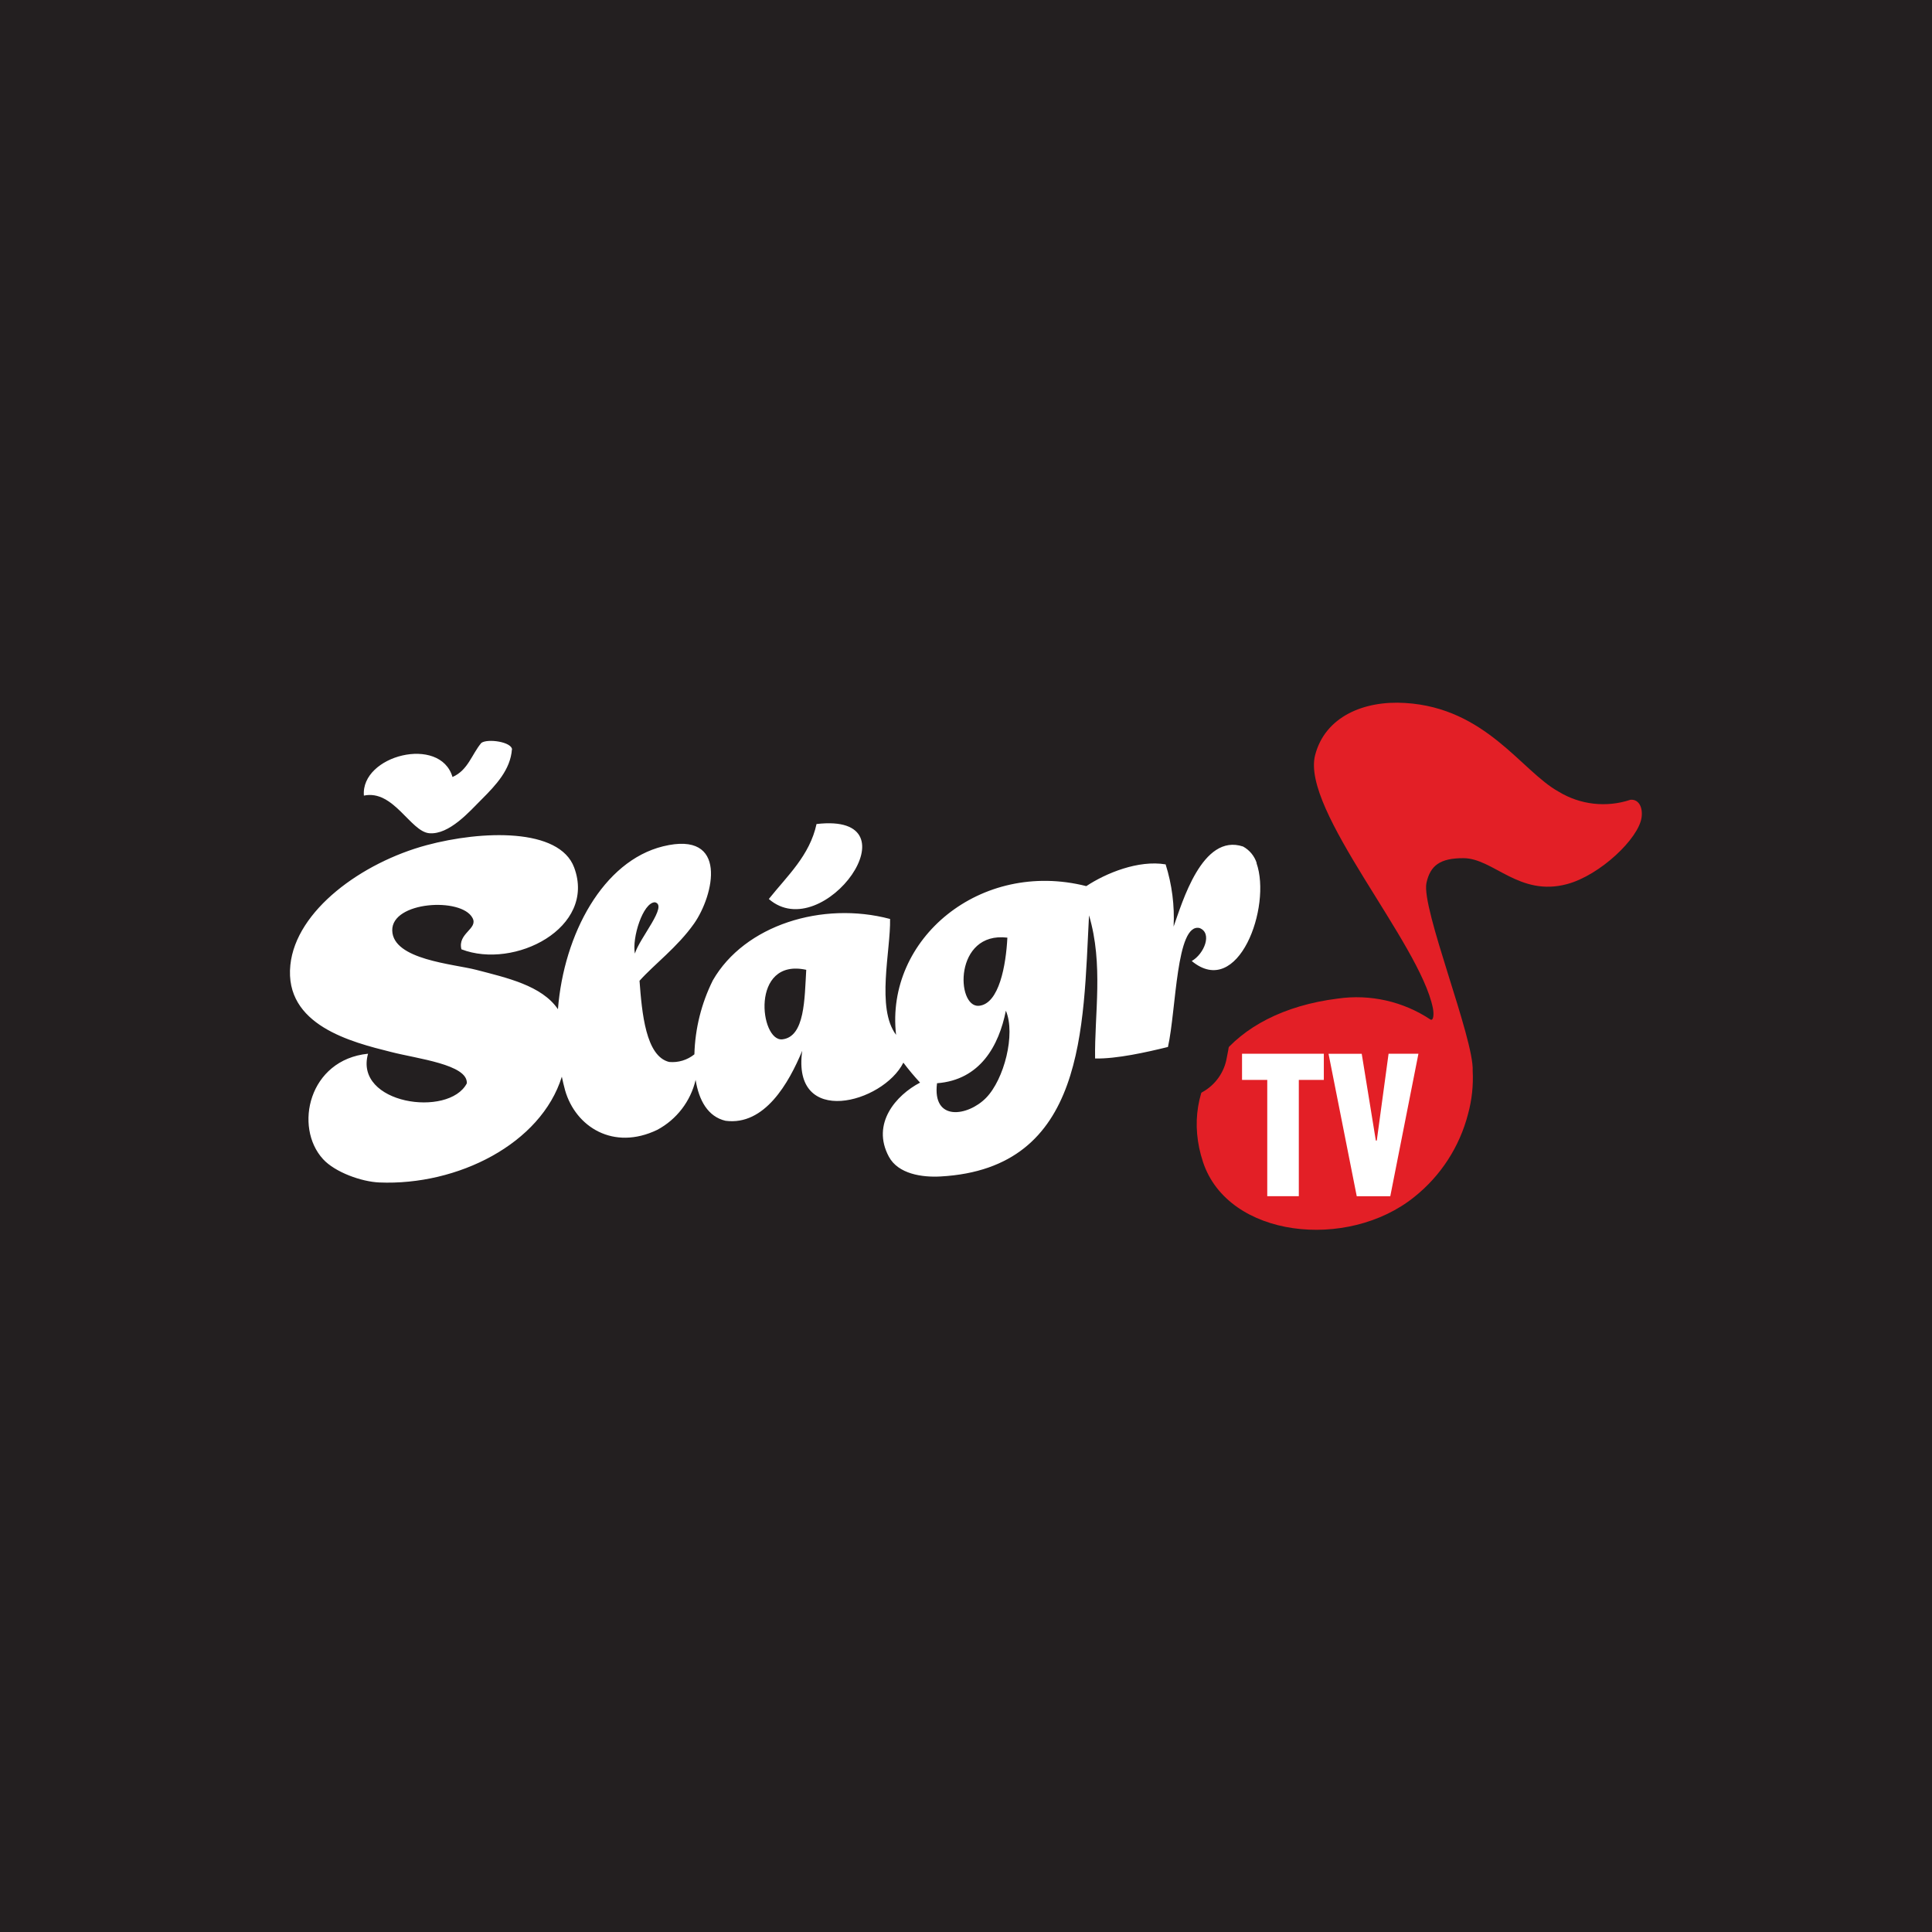
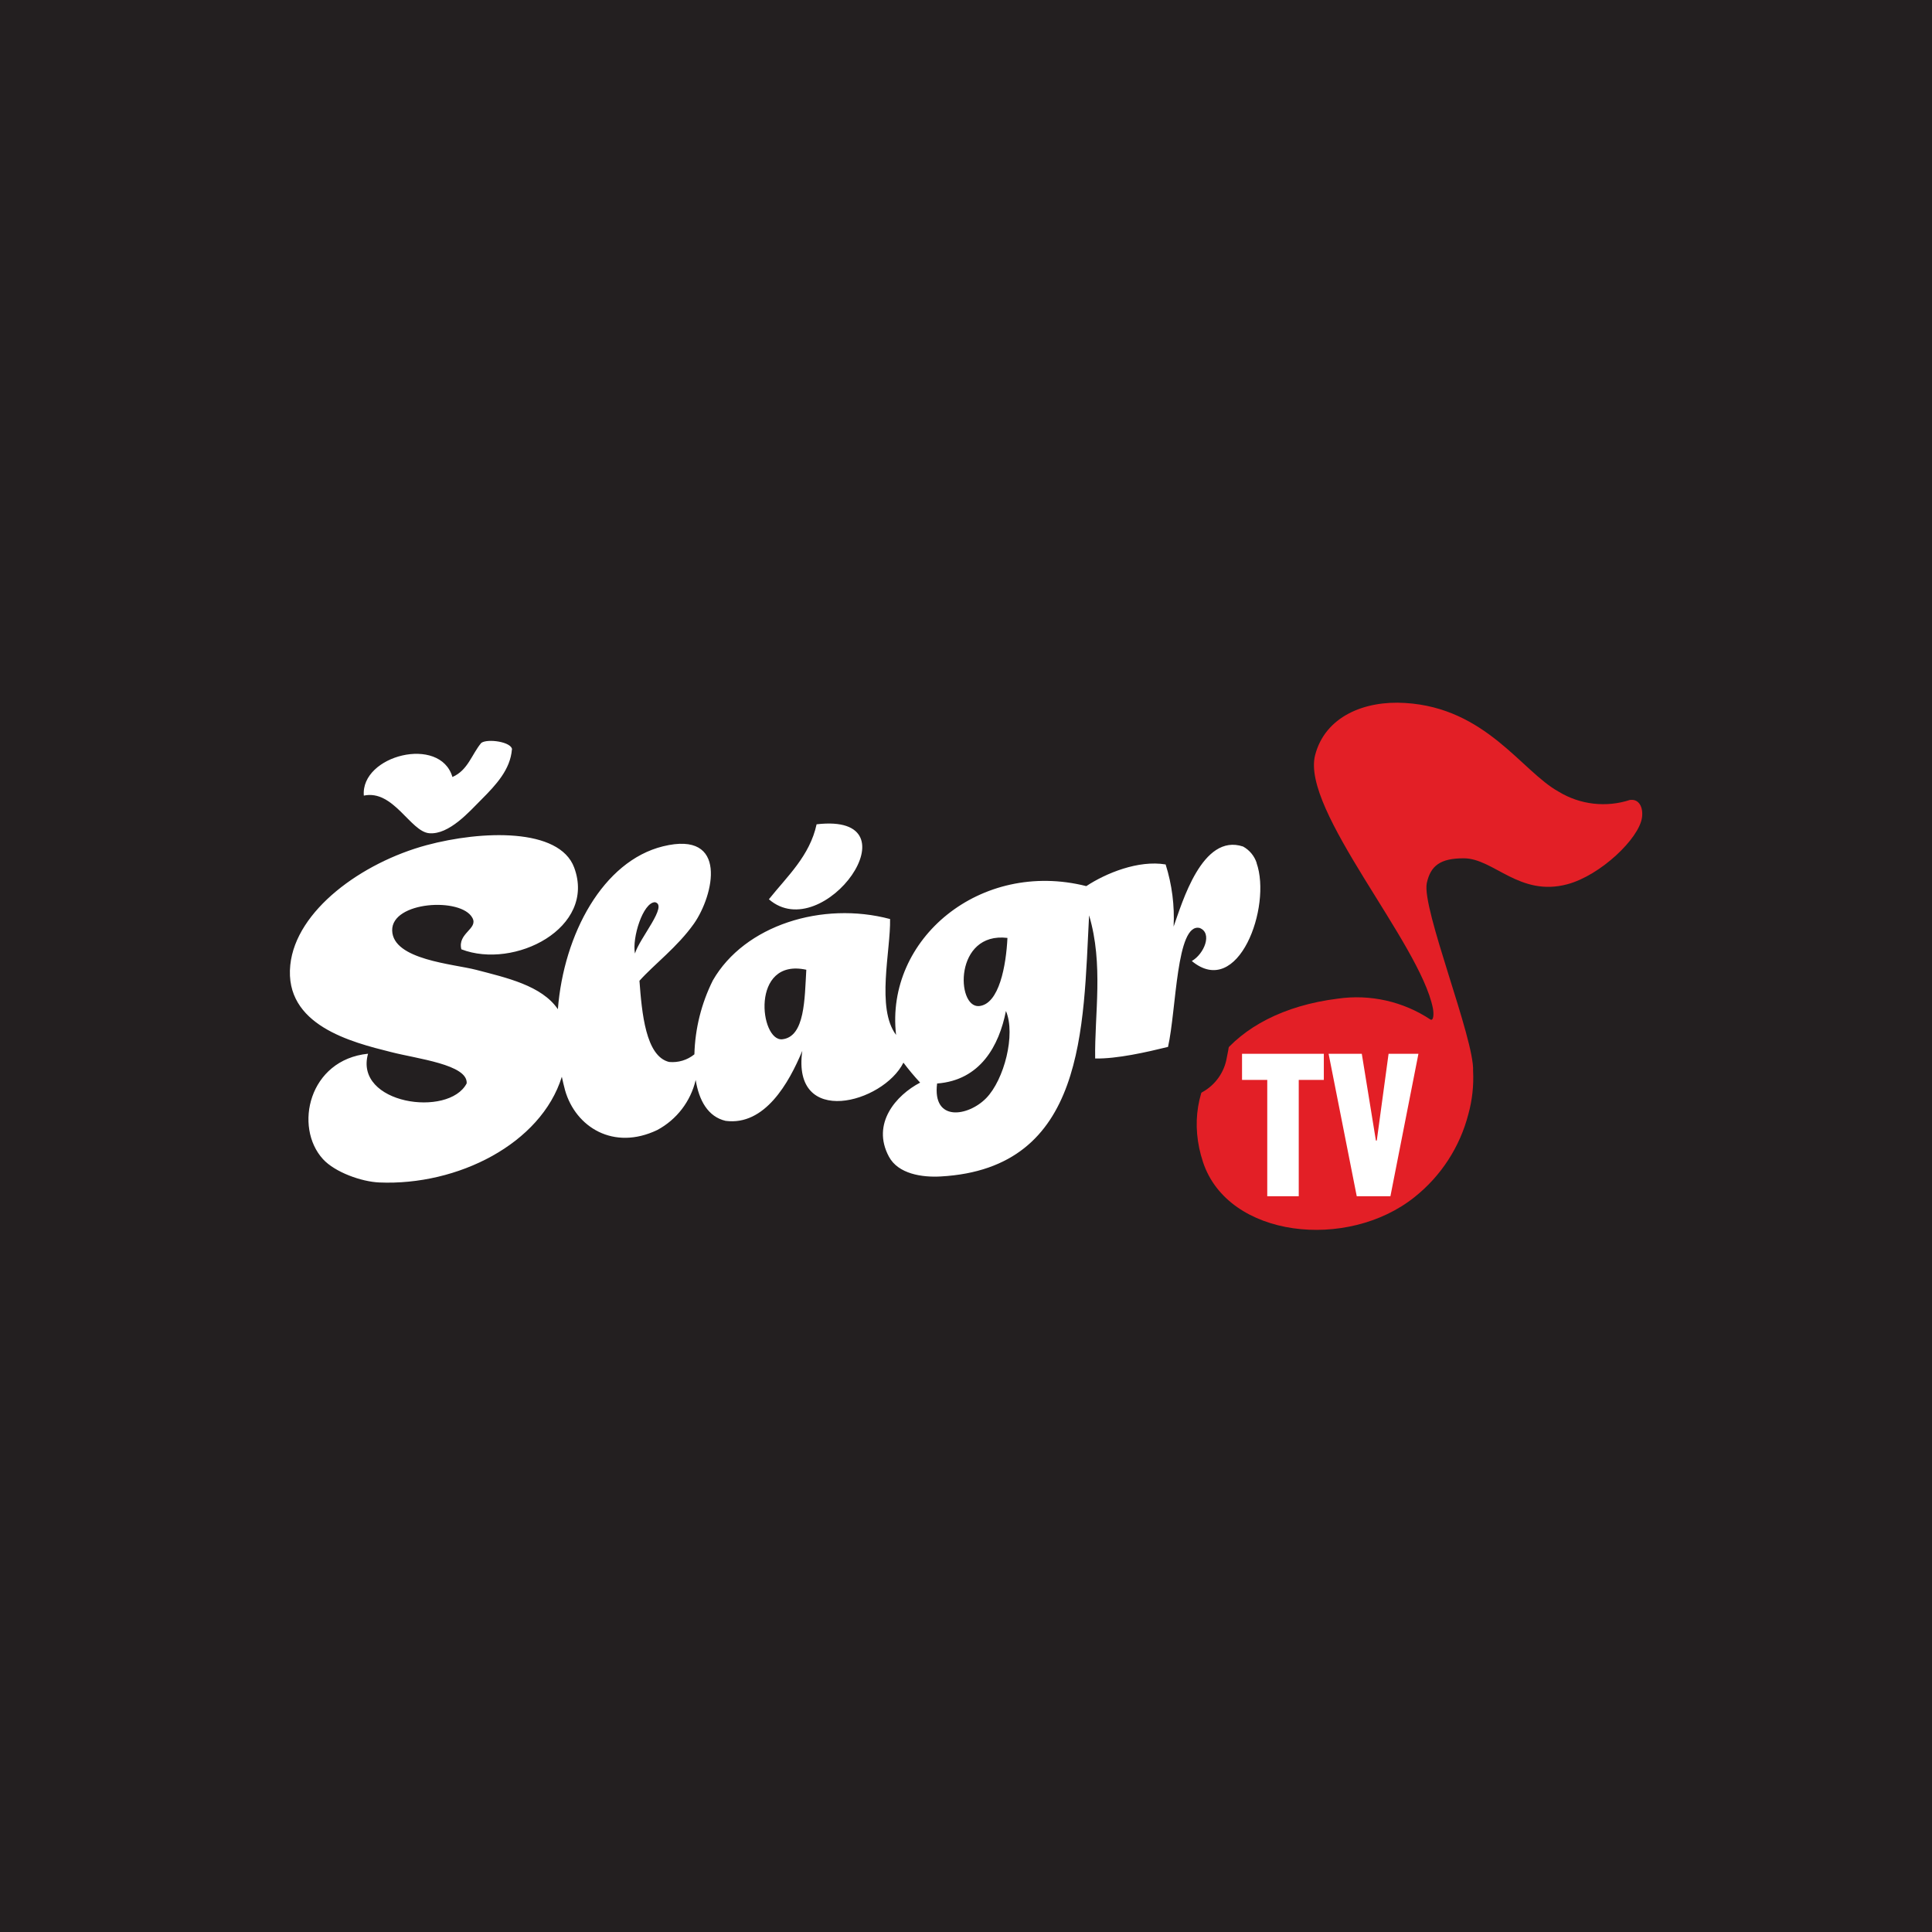
<svg xmlns="http://www.w3.org/2000/svg" viewBox="0 0 283.46 283.46">
  <defs>
    <style>.cls-1{fill:#231f20;}.cls-2{fill:#e31f26;}.cls-3{fill:#fff;}.cls-4{fill:none;stroke:#231f20;stroke-linecap:round;stroke-linejoin:round;stroke-width:14.24px;}</style>
  </defs>
  <g id="Layer_2" data-name="Layer 2">
    <g id="Ostatní_muzika" data-name="Ostatní muzika">
      <g id="slagrtv">
        <rect class="cls-1" width="283.46" height="283.46" />
        <g id="logo">
-           <path class="cls-2" d="M239.19,117.35a12.58,12.58,0,0,1-10.53-1.21c-5.42-3-10.65-12.28-22.49-13-6.05-.39-11.76,2-13.22,7.66-2.07,8.07,15.37,27.52,17.28,37.11.15.74.14,1.9-.35,1.68a19.54,19.54,0,0,0-13.6-3.08c-16,2-23.47,12.87-19.77,24s21.21,13,31,5.1a22.86,22.86,0,0,0,7.88-12.17,20,20,0,0,0,.68-6.33c.23-4.69-7.59-23.89-6.78-27.58.56-2.55,2-3.63,5.42-3.62,4.39,0,8.18,5.7,15.22,3.8,4.83-1.3,10.5-6.69,10.92-9.78.21-1.55-.46-2.75-1.72-2.58h0" />
-           <path class="cls-3" d="M194.23,158.44v-3.84h-12v3.84h3.7v17.06h4.63V158.44Zm13.88-3.84h-4.38L202,167.34h-.14l-2.07-12.73h-4.87l4.14,20.9h4.92" />
-           <path class="cls-3" d="M186,127a4.24,4.24,0,0,0-2-2.42c-6-2-8.94,8.28-10.19,11.75a26,26,0,0,0-1.17-9.13c-4-.66-8.75,1.29-11.64,3.19-15.53-3.93-29.52,7.74-27.91,21.82-2.95-3.91-.78-12.38-.88-17-9.95-2.65-21.35.91-26,9a25.93,25.93,0,0,0-2.71,10.86,5.16,5.16,0,0,1-3.7,1.12c-3.44-.83-4-7.24-4.35-11.91,2.15-2.41,5.56-4.93,8-8.39,2.91-4.14,5.12-13.7-4.54-11.34-8.79,2.16-14.56,12.85-15.43,23.9-2.37-3.49-7.56-4.62-12-5.78-3.3-.86-12.2-1.47-12.31-5.76s10.14-4.92,11.77-1.86c.89,1.62-2.22,2.24-1.62,4.61,7.75,3,19.84-3.12,16.54-12-2.18-5.86-13.55-5.45-21.64-3.28C54.68,127,45,134,44.16,142.06c-.91,8.84,9,11.31,14.76,12.75,3.85,1,11.31,1.83,11.13,4.61-2.62,4.93-16.56,3-14.45-4.42-8.7.87-10.92,10.76-6.6,15.46,1.76,1.92,5.63,3.31,8.25,3.42,11.49.48,23.72-5.67,26.78-15.52.14.67.3,1.33.48,2,1.55,5.38,7.11,8.88,13.52,5.8a11.22,11.22,0,0,0,5.63-7.33c.48,3,1.8,5.4,4.39,6,5.74.75,9.28-5.55,11.25-10.27-1.58,11.31,11.85,7.7,14.84,1.73a36.73,36.73,0,0,0,2.45,2.93c-3.51,1.83-7.19,6-4.58,10.87,1.37,2.56,4.9,3.05,7.59,2.91,21.34-1.17,20.91-21.82,21.79-38.31,2.14,7.17.79,14.54.89,21,3.17.08,7.6-.93,10.69-1.69,1.23-5.5,1.19-18.24,4.63-17.45,1.92.74.67,3.81-1.15,4.84,6.83,5.64,11.76-8,9.5-14.38m-88.28,5.76c2,.43-2.25,5.24-2.93,7.53-.45-2.3,1.18-7.49,2.93-7.53m22.21,9.91c-.25,4.23-.19,9.82-3.5,10.2s-4.75-12,3.5-10.2m29.29,6c1.46,3.44-.26,10.08-2.91,12.79s-7.92,3.54-7.19-2.15c6.34-.48,9.08-5.52,10.1-10.64m.22-10.72c-.19,4-1.2,9.74-4.17,10-3.37.27-3.67-10.95,4.17-10m-28-16.67c-1,4.63-4.29,7.6-7,11,8,6.95,22.14-12.76,7-11M76.7,110.42c0-1.16-3.6-1.67-4.51-1-1.41,1.68-1.94,4-4.23,5-1.8-6.14-13.48-3.19-13,2.73,4.34-.92,6.83,5.28,9.59,5.52,2.94.25,5.94-3.23,7.61-4.89,2.23-2.23,4.3-4.46,4.52-7.42" />
-           <path class="cls-4" d="M186,127a4.24,4.24,0,0,0-2-2.42c-6-2-8.94,8.28-10.19,11.75a26,26,0,0,0-1.17-9.13c-4-.66-8.75,1.29-11.64,3.19-15.53-3.93-29.52,7.74-27.91,21.82-2.95-3.91-.78-12.38-.88-17-9.95-2.65-21.35.91-26,9a25.93,25.93,0,0,0-2.71,10.86,5.16,5.16,0,0,1-3.7,1.12c-3.44-.83-4-7.24-4.35-11.91,2.15-2.41,5.56-4.93,8-8.39,2.91-4.14,5.12-13.7-4.54-11.34-8.79,2.16-14.56,12.85-15.43,23.9-2.37-3.49-7.56-4.62-12-5.78-3.3-.86-12.2-1.47-12.31-5.76s10.14-4.92,11.77-1.86c.89,1.62-2.22,2.24-1.62,4.61,7.75,3,19.84-3.12,16.54-12-2.18-5.86-13.55-5.45-21.64-3.28C54.68,127,45,134,44.16,142.06c-.91,8.84,9,11.31,14.76,12.75,3.85,1,11.31,1.83,11.13,4.61-2.62,4.93-16.56,3-14.45-4.42-8.7.87-10.92,10.76-6.6,15.46,1.76,1.92,5.63,3.31,8.25,3.42,11.49.48,23.72-5.67,26.78-15.52.14.67.3,1.33.48,2,1.55,5.38,7.11,8.88,13.52,5.8a11.22,11.22,0,0,0,5.63-7.33c.48,3,1.8,5.4,4.39,6,5.74.75,9.28-5.55,11.25-10.27-1.58,11.31,11.85,7.7,14.84,1.73a36.73,36.73,0,0,0,2.45,2.93c-3.51,1.83-7.19,6-4.58,10.87,1.37,2.56,4.9,3.05,7.59,2.91,21.34-1.17,20.91-21.82,21.79-38.31,2.14,7.17.79,14.54.89,21,3.17.08,7.6-.93,10.69-1.69,1.23-5.5,1.19-18.24,4.63-17.45,1.92.74.67,3.81-1.15,4.84,6.83,5.64,11.76-8,9.5-14.38Z" />
-           <path class="cls-4" d="M97.68,132.79c2,.43-2.25,5.24-2.93,7.53C94.3,138,95.93,132.82,97.68,132.79Z" />
-           <path class="cls-4" d="M119.89,142.69c-.25,4.23-.19,9.82-3.5,10.2S111.64,140.9,119.89,142.69Z" />
-           <path class="cls-4" d="M149.18,148.74c1.46,3.44-.26,10.08-2.91,12.79s-7.92,3.54-7.19-2.15c6.34-.48,9.08-5.52,10.1-10.64Z" />
-           <path class="cls-4" d="M149.41,138c-.2,4-1.2,9.74-4.17,10C141.86,148.26,141.57,137,149.41,138Z" />
-           <path class="cls-4" d="M121.45,121.35c-1,4.63-4.29,7.6-7,11C122.42,139.28,136.56,119.57,121.45,121.35Z" />
-           <path class="cls-4" d="M76.7,110.42c0-1.16-3.6-1.67-4.51-1-1.41,1.68-1.94,4-4.23,5-1.8-6.14-13.48-3.19-13,2.73,4.34-.92,6.83,5.28,9.59,5.52,2.94.25,5.94-3.23,7.61-4.89,2.23-2.23,4.3-4.46,4.52-7.42Z" />
-           <path class="cls-3" d="M184.38,126.62a4.25,4.25,0,0,0-2-2.42c-6-2-8.94,8.28-10.19,11.75a26,26,0,0,0-1.17-9.13c-4-.67-8.75,1.28-11.64,3.19-15.53-3.93-29.52,7.74-27.91,21.82-2.95-3.92-.78-12.38-.88-17-9.95-2.65-21.35.91-26,9a25.9,25.9,0,0,0-2.71,10.86,5.14,5.14,0,0,1-3.7,1.12c-3.44-.83-4-7.23-4.35-11.91,2.15-2.41,5.56-4.93,8-8.39,2.91-4.14,5.12-13.7-4.54-11.34-8.79,2.16-14.56,12.85-15.43,23.9-2.37-3.49-7.56-4.62-12-5.78-3.3-.86-12.2-1.47-12.31-5.76s10.14-4.92,11.77-1.86c.89,1.61-2.22,2.24-1.62,4.61,7.75,3,19.84-3.13,16.54-12-2.17-5.85-13.55-5.45-21.64-3.28-9.49,2.55-19.18,9.57-20,17.59-.91,8.84,9,11.31,14.76,12.75,3.85,1,11.31,1.83,11.13,4.61C65.85,164,51.91,162,54,154.6c-8.7.87-10.92,10.76-6.6,15.47,1.76,1.92,5.63,3.31,8.25,3.42,11.49.48,23.72-5.67,26.78-15.52.14.67.3,1.33.48,2,1.55,5.39,7.11,8.88,13.52,5.8a11.21,11.21,0,0,0,5.63-7.33c.48,3,1.8,5.4,4.39,6,5.74.75,9.29-5.55,11.25-10.27-1.58,11.32,11.85,7.7,14.84,1.74a37.67,37.67,0,0,0,2.45,2.93c-3.51,1.83-7.19,6-4.58,10.86,1.37,2.56,4.9,3.06,7.58,2.91,21.34-1.18,20.91-21.82,21.79-38.31,2.14,7.17.79,14.54.89,21,3.17.07,7.6-.93,10.69-1.69,1.23-5.5,1.19-18.24,4.64-17.45,1.92.74.67,3.81-1.15,4.84,6.83,5.64,11.76-8,9.5-14.38m-88.27,5.76c2,.43-2.25,5.24-2.93,7.53-.45-2.3,1.18-7.49,2.93-7.53m22.21,9.91c-.25,4.23-.19,9.82-3.5,10.2s-4.75-12,3.5-10.2m29.29,6c1.46,3.44-.26,10.09-2.91,12.79s-7.92,3.54-7.19-2.15c6.34-.48,9.08-5.52,10.1-10.64m.22-10.72c-.2,4-1.2,9.74-4.18,10-3.37.27-3.67-10.95,4.18-10m-28-16.67c-1,4.63-4.29,7.6-7,11,8,6.95,22.14-12.76,7-11M75.13,110c0-1.16-3.6-1.67-4.51-1-1.41,1.67-1.94,4-4.23,5-1.8-6.14-13.48-3.19-13,2.73,4.34-.92,6.83,5.28,9.59,5.52,2.94.25,5.94-3.23,7.61-4.89,2.24-2.23,4.3-4.46,4.52-7.42" />
+           <path class="cls-2" d="M239.19,117.35a12.59,12.59,0,0,1-10.53-1.21c-5.41-3-10.65-12.28-22.49-13-6-.39-11.76,2-13.22,7.66-2.07,8.07,15.37,27.52,17.28,37.12.14.73.14,1.89-.35,1.67a19.55,19.55,0,0,0-13.6-3.07c-16,2-23.47,12.87-19.77,24s21.21,13,31.05,5.1a22.83,22.83,0,0,0,7.88-12.17,20,20,0,0,0,.69-6.32c.22-4.69-7.59-23.89-6.79-27.58.56-2.55,2-3.63,5.43-3.62,4.38,0,8.17,5.7,15.21,3.8,4.83-1.3,10.5-6.69,10.93-9.78.21-1.54-.46-2.75-1.72-2.58h0" />
+           <path class="cls-3" d="M194.23,158.44v-3.83h-12v3.83h3.7v17.07h4.62V158.44Zm13.88-3.83h-4.38L202,167.34h-.13l-2.07-12.73h-4.87l4.13,20.9H204" />
+           <path class="cls-3" d="M186,127a4.27,4.27,0,0,0-2-2.42c-6-2-8.94,8.28-10.19,11.76a25.94,25.94,0,0,0-1.17-9.13c-4-.67-8.76,1.28-11.64,3.19-15.53-3.93-29.52,7.74-27.91,21.82-3-3.92-.78-12.38-.88-17-9.94-2.64-21.35.91-26,9a25.89,25.89,0,0,0-2.71,10.86,5.16,5.16,0,0,1-3.71,1.11c-3.44-.83-4.05-7.23-4.35-11.91,2.15-2.41,5.56-4.93,8-8.39,2.9-4.14,5.12-13.7-4.54-11.34-8.79,2.16-14.56,12.85-15.43,23.91-2.37-3.49-7.56-4.63-12-5.78-3.3-.87-12.2-1.47-12.31-5.77s10.14-4.92,11.77-1.86c.89,1.61-2.22,2.24-1.62,4.61,7.75,3,19.85-3.12,16.55-12-2.18-5.86-13.56-5.46-21.65-3.28C54.68,127,45,134,44.16,142.06c-.92,8.85,9,11.32,14.76,12.75,3.84,1,11.31,1.84,11.12,4.61-2.61,4.93-16.56,3-14.45-4.41-8.69.87-10.91,10.75-6.6,15.46,1.76,1.92,5.63,3.31,8.26,3.42,11.49.49,23.72-5.67,26.78-15.51.14.66.3,1.32.48,2,1.55,5.39,7.11,8.88,13.53,5.81a11.26,11.26,0,0,0,5.63-7.34c.47,3,1.8,5.4,4.39,6,5.74.75,9.28-5.55,11.25-10.27-1.58,11.31,11.85,7.7,14.84,1.73a34.87,34.87,0,0,0,2.45,2.93c-3.51,1.83-7.19,6-4.58,10.86,1.36,2.56,4.9,3.06,7.58,2.91,21.34-1.17,20.91-21.82,21.79-38.31,2.14,7.17.79,14.54.89,21,3.18.07,7.6-.93,10.69-1.7,1.24-5.49,1.2-18.23,4.64-17.44,1.91.73.67,3.8-1.15,4.84,6.82,5.63,11.76-8,9.5-14.39m-88.28,5.77c2,.43-2.24,5.24-2.93,7.52-.44-2.3,1.18-7.49,2.93-7.52m22.21,9.9c-.25,4.24-.18,9.83-3.5,10.2s-4.75-12,3.5-10.2m29.3,6.05c1.45,3.44-.26,10.09-2.91,12.79s-7.92,3.54-7.19-2.15c6.34-.47,9.08-5.52,10.1-10.64m.22-10.72c-.2,4-1.2,9.74-4.18,10-3.37.27-3.66-10.95,4.18-10m-28-16.67c-1,4.63-4.29,7.6-7,11,8,6.95,22.15-12.76,7-11M76.7,110.42c0-1.15-3.6-1.67-4.51-1-1.41,1.68-2,4-4.24,5-1.8-6.14-13.48-3.19-13,2.73,4.35-.92,6.83,5.28,9.6,5.52,2.93.25,5.93-3.23,7.6-4.9,2.24-2.23,4.3-4.46,4.53-7.42" />
+           <path class="cls-4" d="M186,127a4.27,4.27,0,0,0-2-2.42c-6-2-8.94,8.28-10.19,11.76a25.94,25.94,0,0,0-1.17-9.13c-4-.67-8.76,1.28-11.64,3.19-15.53-3.93-29.52,7.74-27.91,21.82-3-3.92-.78-12.38-.88-17-9.94-2.64-21.35.91-26,9a25.89,25.89,0,0,0-2.71,10.86,5.16,5.16,0,0,1-3.71,1.11c-3.44-.83-4.05-7.23-4.35-11.91,2.15-2.41,5.56-4.93,8-8.39,2.9-4.14,5.12-13.7-4.54-11.34-8.79,2.16-14.56,12.85-15.43,23.91-2.37-3.49-7.56-4.63-12-5.78-3.3-.87-12.2-1.47-12.31-5.77s10.14-4.92,11.77-1.86c.89,1.61-2.22,2.24-1.62,4.61,7.75,3,19.85-3.12,16.55-12-2.18-5.86-13.56-5.46-21.65-3.28C54.68,127,45,134,44.16,142.06c-.92,8.85,9,11.32,14.76,12.75,3.84,1,11.31,1.84,11.12,4.61-2.61,4.93-16.56,3-14.45-4.41-8.69.87-10.91,10.75-6.6,15.46,1.76,1.92,5.63,3.31,8.26,3.42,11.49.49,23.72-5.67,26.78-15.51.14.66.3,1.32.48,2,1.55,5.39,7.11,8.88,13.53,5.81a11.26,11.26,0,0,0,5.63-7.34c.47,3,1.8,5.4,4.39,6,5.74.75,9.28-5.55,11.25-10.27-1.58,11.31,11.85,7.7,14.84,1.73a34.87,34.87,0,0,0,2.45,2.93c-3.51,1.83-7.19,6-4.58,10.86,1.36,2.56,4.9,3.06,7.58,2.91,21.34-1.17,20.91-21.82,21.79-38.31,2.14,7.17.79,14.54.89,21,3.18.07,7.6-.93,10.69-1.7,1.24-5.49,1.2-18.23,4.64-17.44,1.91.73.67,3.8-1.15,4.84,6.82,5.63,11.76-8,9.5-14.39Z" />
+           <path class="cls-4" d="M97.68,132.79c1.95.42-2.25,5.24-2.93,7.52C94.3,138,95.93,132.82,97.68,132.79Z" />
+           <path class="cls-4" d="M119.89,142.69c-.25,4.24-.18,9.82-3.5,10.2S111.64,140.9,119.89,142.69Z" />
+           <path class="cls-4" d="M149.18,148.74c1.46,3.44-.25,10.08-2.9,12.79s-7.92,3.54-7.19-2.15c6.34-.47,9.08-5.52,10.09-10.64Z" />
+           <path class="cls-4" d="M149.41,138c-.2,4-1.2,9.74-4.18,10C141.86,148.26,141.57,137.05,149.41,138Z" />
+           <path class="cls-4" d="M121.45,121.35c-1,4.63-4.3,7.6-7,11C122.42,139.28,136.56,119.57,121.45,121.35Z" />
+           <path class="cls-4" d="M76.7,110.42c0-1.16-3.6-1.67-4.51-1-1.41,1.67-1.94,4-4.23,5-1.81-6.14-13.48-3.19-13,2.73,4.34-.93,6.82,5.28,9.59,5.52,2.93.25,5.94-3.23,7.61-4.9,2.23-2.23,4.29-4.46,4.52-7.42Z" />
+           <path class="cls-3" d="M184.38,126.62a4.27,4.27,0,0,0-2-2.42c-6-2-8.94,8.28-10.19,11.75a25.92,25.92,0,0,0-1.17-9.12c-4-.67-8.76,1.28-11.64,3.18-15.53-3.92-29.53,7.75-27.91,21.83-2.95-3.92-.78-12.38-.88-17-9.94-2.65-21.35.91-26,9a25.81,25.81,0,0,0-2.71,10.85,5.12,5.12,0,0,1-3.71,1.12c-3.44-.83-4-7.23-4.35-11.91,2.15-2.41,5.56-4.94,8-8.39,2.9-4.14,5.12-13.71-4.54-11.34-8.79,2.16-14.56,12.85-15.43,23.9-2.37-3.48-7.56-4.62-12-5.78-3.3-.86-12.2-1.46-12.31-5.76s10.14-4.92,11.77-1.86c.89,1.61-2.22,2.24-1.62,4.61,7.76,3,19.85-3.12,16.55-12-2.18-5.85-13.56-5.45-21.65-3.28-9.49,2.56-19.18,9.57-20,17.59-.91,8.84,9,11.32,14.76,12.76,3.85,1,11.31,1.83,11.12,4.6C65.85,164,51.91,162,54,154.6c-8.7.88-10.92,10.76-6.61,15.47,1.76,1.92,5.64,3.31,8.26,3.42,11.49.49,23.72-5.67,26.78-15.51.14.66.3,1.32.48,2,1.55,5.39,7.11,8.88,13.53,5.81a11.24,11.24,0,0,0,5.63-7.34c.48,3,1.8,5.4,4.39,6,5.74.75,9.29-5.55,11.25-10.27-1.58,11.31,11.85,7.7,14.84,1.73a36.9,36.9,0,0,0,2.45,2.93c-3.51,1.83-7.19,6-4.58,10.86,1.37,2.56,4.9,3.06,7.58,2.91,21.34-1.18,20.91-21.82,21.79-38.31,2.14,7.17.79,14.54.89,21,3.18.07,7.6-.94,10.69-1.7,1.24-5.49,1.2-18.24,4.64-17.45,1.92.74.67,3.81-1.15,4.85,6.82,5.63,11.76-8,9.5-14.39m-88.27,5.76c2,.43-2.25,5.25-2.93,7.53-.45-2.3,1.18-7.49,2.93-7.53m22.21,9.91c-.25,4.24-.19,9.82-3.51,10.2s-4.74-12,3.51-10.2m29.29,6.05c1.46,3.44-.26,10.09-2.9,12.79s-7.92,3.54-7.2-2.15c6.34-.48,9.09-5.52,10.1-10.64m.22-10.72c-.19,4-1.2,9.74-4.17,10-3.37.27-3.67-10.94,4.17-10m-28-16.67c-1,4.63-4.29,7.61-7,11,8,6.95,22.14-12.76,7-11M75.13,110c0-1.16-3.61-1.67-4.52-1-1.41,1.68-1.94,4-4.23,5-1.8-6.14-13.48-3.19-13,2.73,4.34-.92,6.83,5.28,9.59,5.52,2.94.25,5.94-3.23,7.61-4.89,2.24-2.24,4.3-4.47,4.53-7.43" />
        </g>
      </g>
    </g>
  </g>
</svg>
